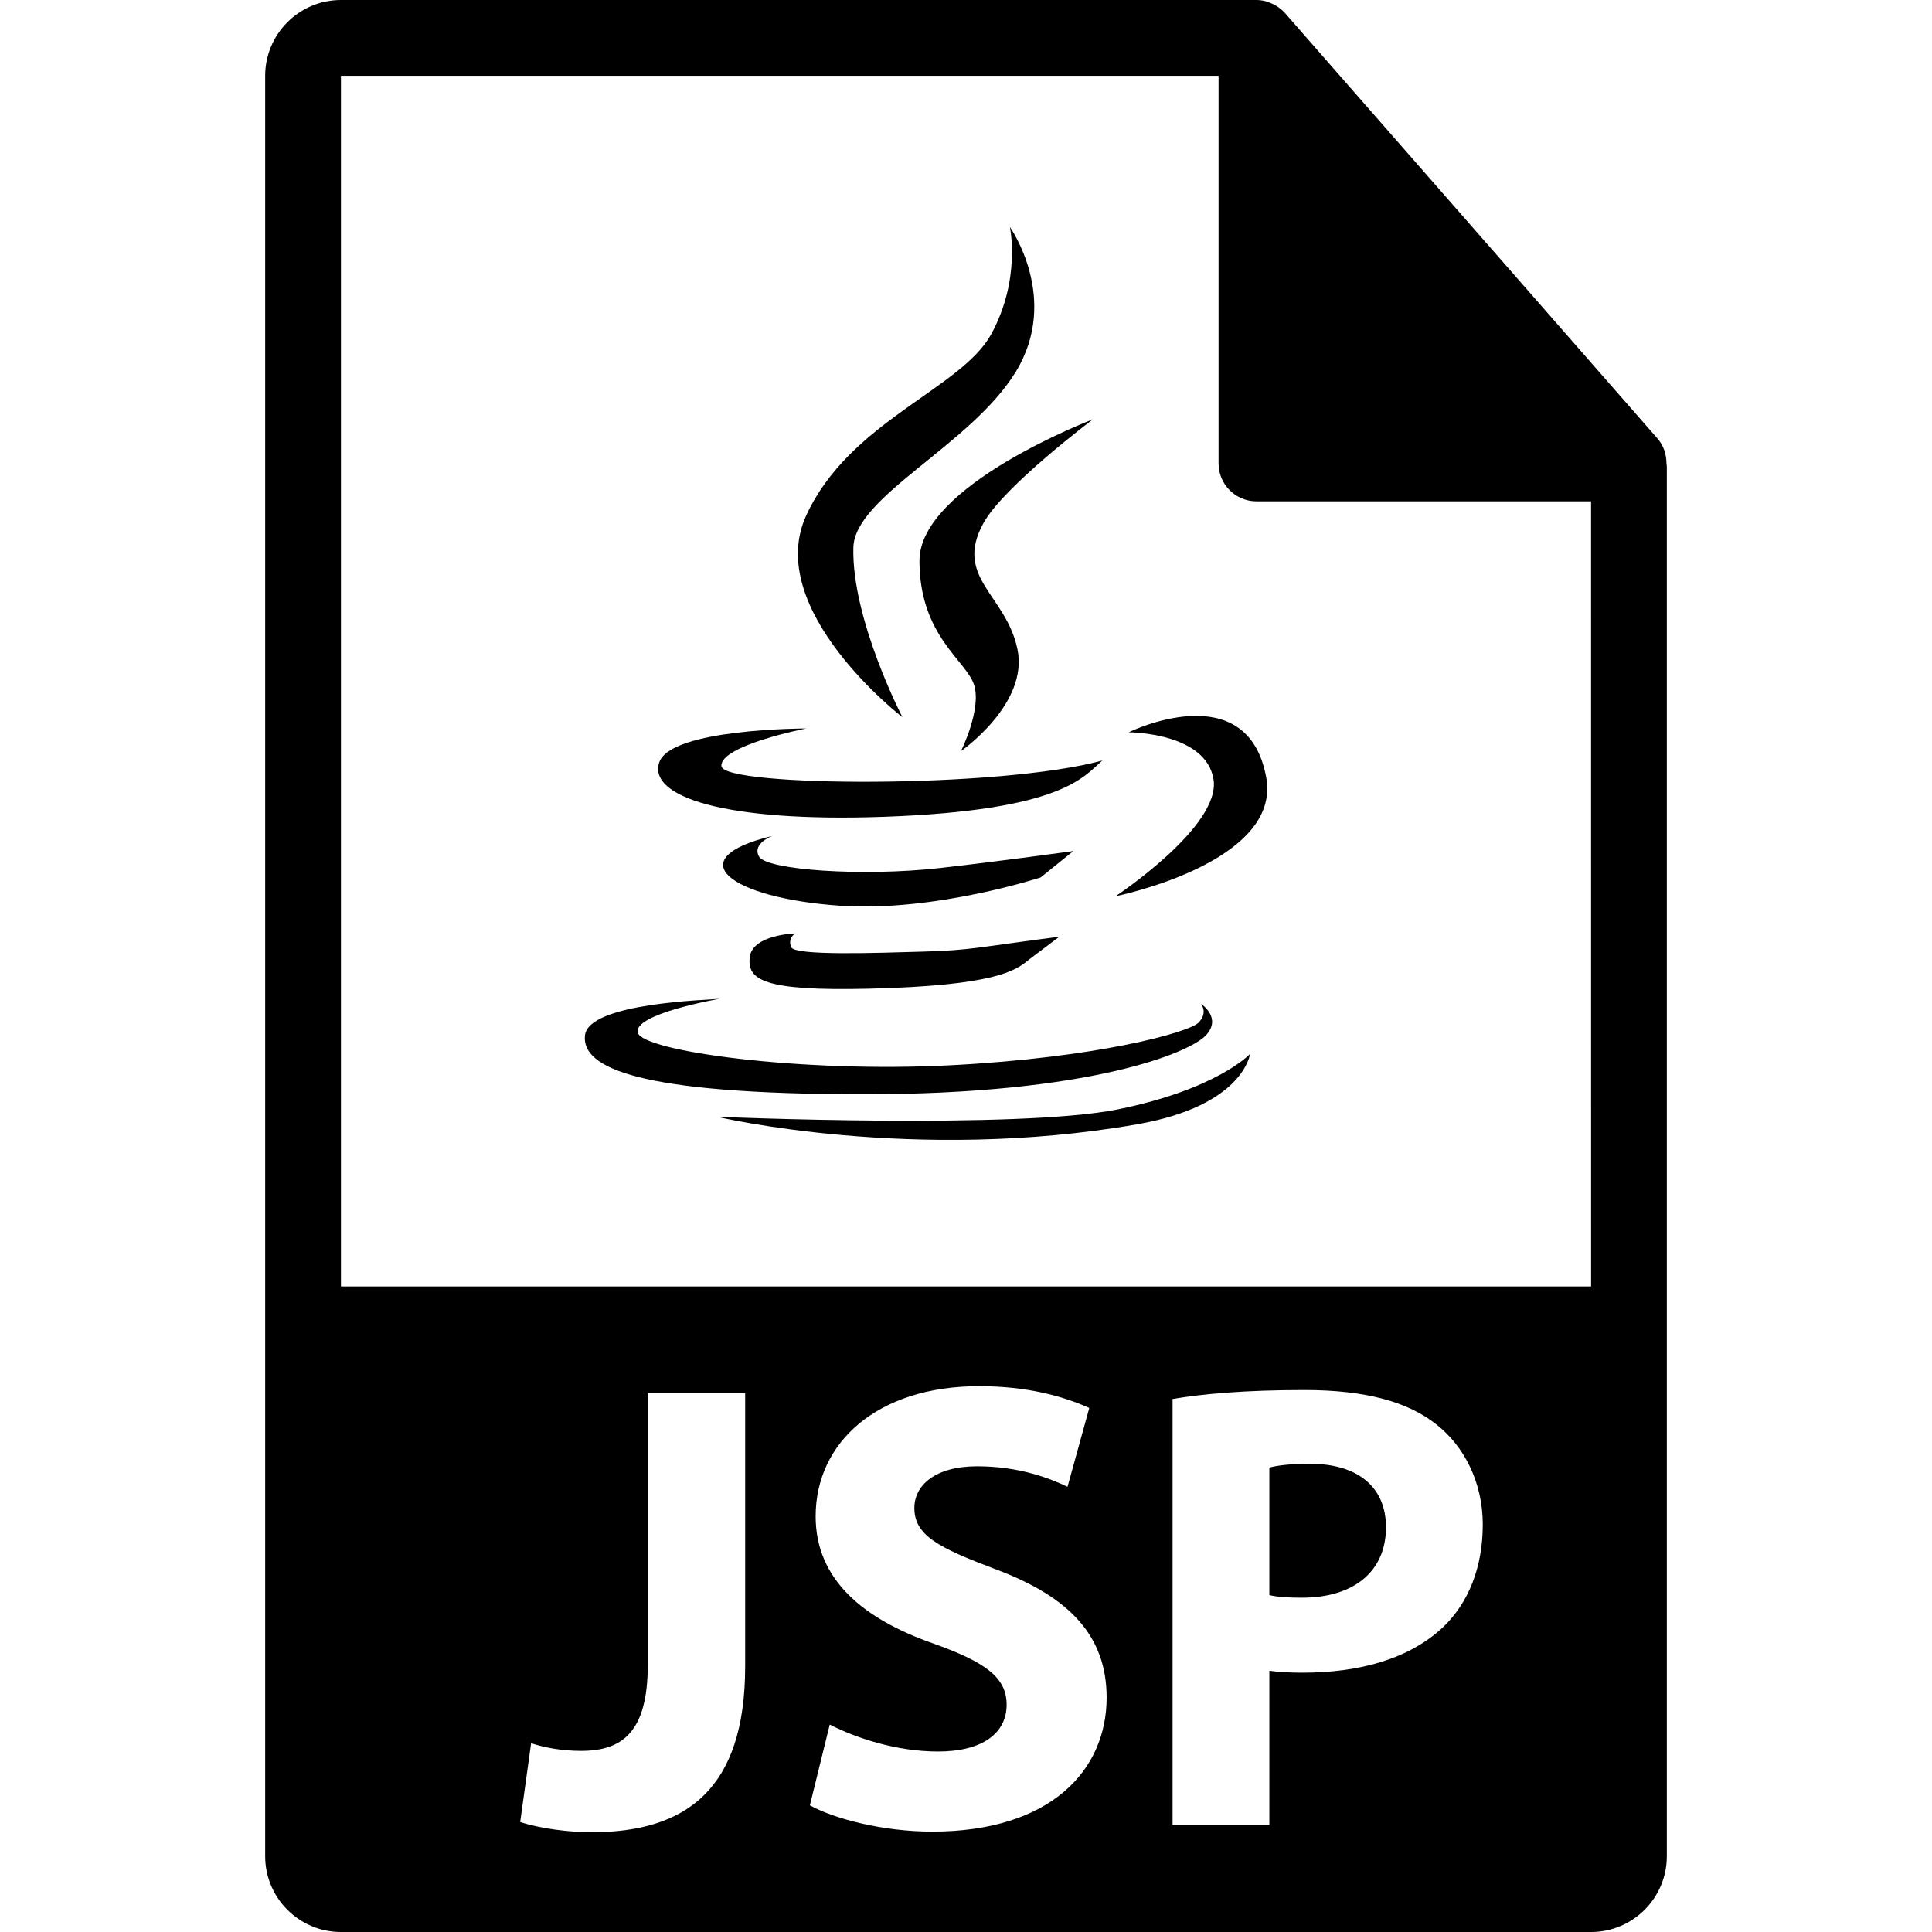
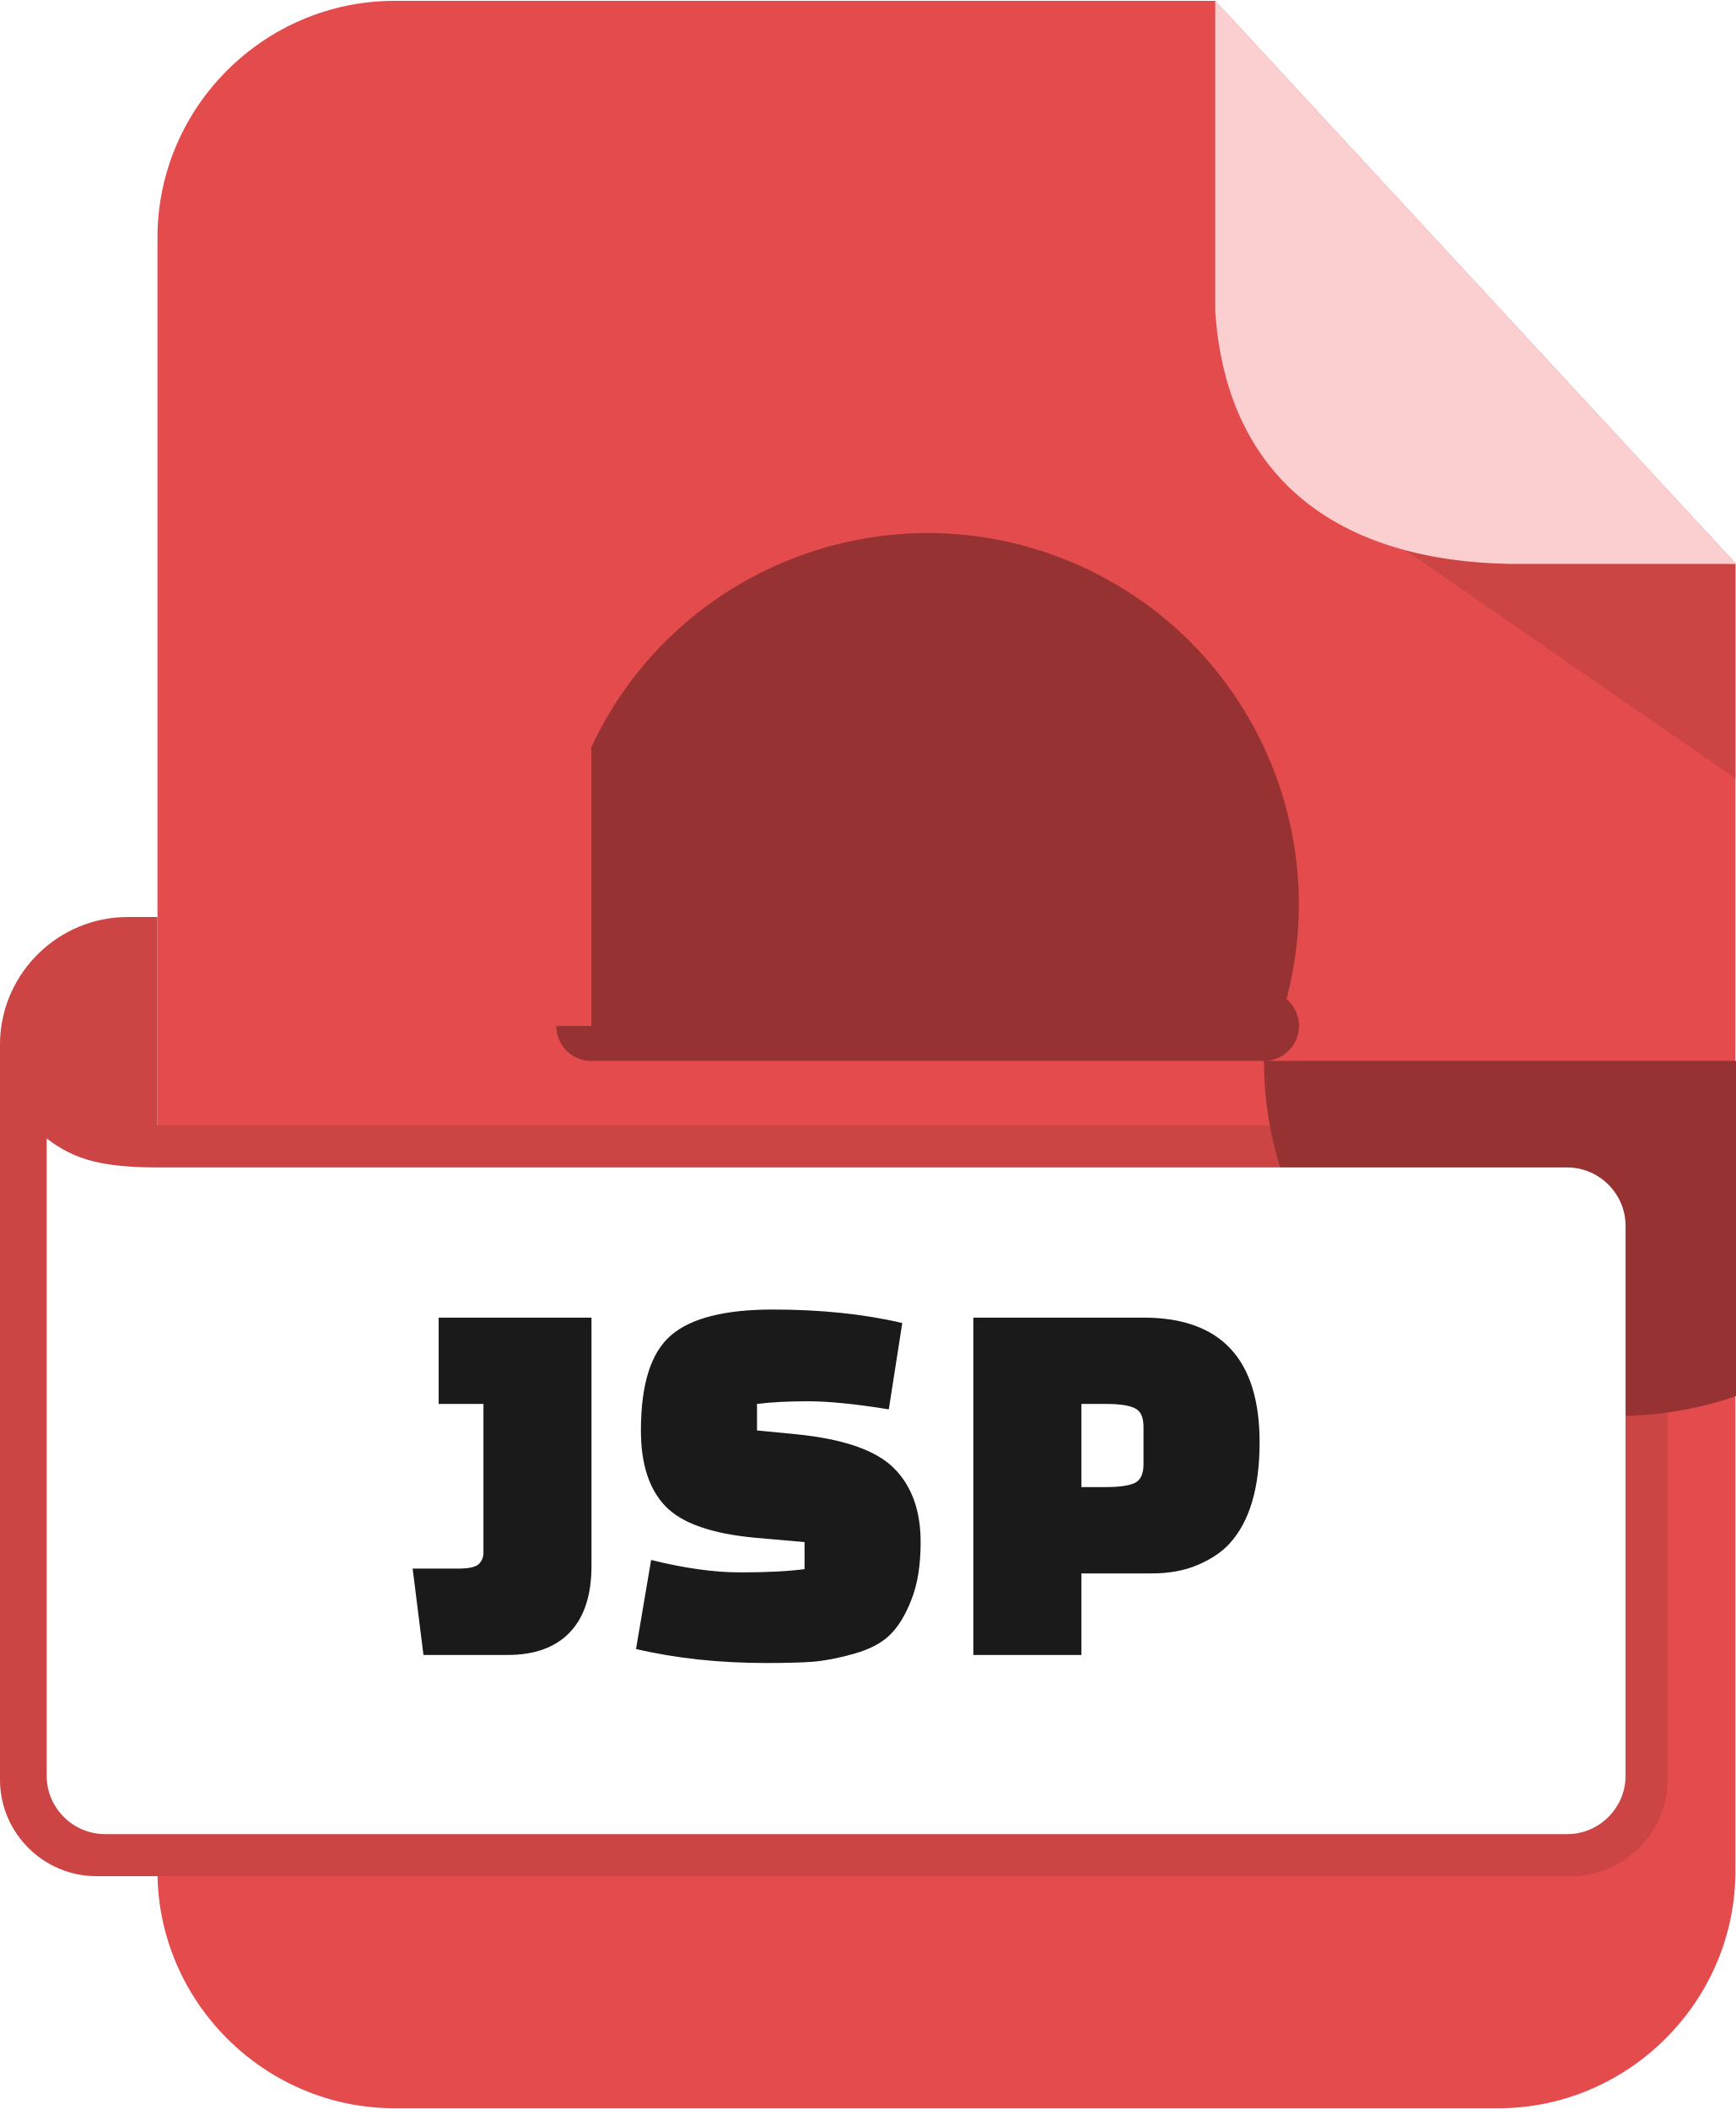
- <svg xmlns="http://www.w3.org/2000/svg" fill="#000000" version="1.1" id="Capa_1" width="800px" height="800px" viewBox="0 0 550.801 550.801" xml:space="preserve">
-   <g>
-     <g>
-       <g>
-         <path d="M373.392,417.304c-5.664,0-9.508,0.543-11.507,1.091v36.355c2.368,0.559,5.289,0.738,9.312,0.738     c14.798,0,23.941-7.499,23.941-20.092C395.134,424.069,387.276,417.304,373.392,417.304z" />
-         <path d="M475.095,132c-0.031-2.529-0.833-5.023-2.568-6.995L366.319,3.694c-0.021-0.031-0.053-0.042-0.089-0.074     c-0.628-0.709-1.361-1.292-2.136-1.803c-0.232-0.153-0.465-0.288-0.707-0.422c-0.686-0.369-1.393-0.67-2.136-0.892     c-0.2-0.061-0.374-0.14-0.575-0.195C359.87,0.119,359.037,0,358.198,0H97.2c-11.907,0-21.6,9.695-21.6,21.601v507.6     c0,11.913,9.692,21.601,21.6,21.601h356.4c11.918,0,21.6-9.688,21.6-21.601V133.21C475.2,132.804,475.137,132.398,475.095,132z      M212.441,475.042c0,35.079-16.809,47.324-43.854,47.324c-6.392,0-14.795-1.097-20.282-2.922l3.111-22.47     c3.839,1.271,8.765,2.188,14.249,2.188c11.696,0,19.008-5.295,19.008-24.479v-77.478h27.772v77.836H212.441z M265.776,522.182     c-14.067,0-27.949-3.654-34.889-7.494l5.667-23.023c7.488,3.839,18.995,7.678,30.871,7.678c12.793,0,19.556-5.3,19.556-13.347     c0-7.673-5.843-12.05-20.643-17.354c-20.472-7.119-33.803-18.452-33.803-36.355c0-21.015,17.54-37.094,46.596-37.094     c13.878,0,24.103,2.922,31.417,6.213l-6.207,22.47c-4.936-2.368-13.7-5.843-25.766-5.843c-12.053,0-17.896,5.479-17.896,11.87     c0,7.857,6.939,11.338,22.837,17.355c21.731,8.042,31.978,19.38,31.978,36.739C315.483,504.637,299.595,522.182,265.776,522.182z      M411.402,463.895c-9.519,8.954-23.572,12.973-40.015,12.973c-3.66,0-6.95-0.18-9.503-0.554v44.033h-27.591v-121.5     c8.575-1.461,20.651-2.558,37.632-2.558c17.181,0,29.426,3.279,37.642,9.861c7.868,6.206,13.162,16.442,13.162,28.497     C422.729,446.703,418.711,456.949,411.402,463.895z M97.2,366.758V21.605h250.204v110.519c0,5.961,4.83,10.8,10.8,10.8h95.396     l0.011,223.834H97.2z" />
-       </g>
-       <path d="M257.278,204.473c0,0-14.521-27.968-13.988-48.395c0.39-14.597,33.309-29.03,46.248-49.984    c12.878-20.967-1.629-41.378-1.629-41.378s3.232,15.048-5.368,30.634c-8.594,15.585-40.34,24.737-52.69,51.598    C217.517,173.821,257.278,204.473,257.278,204.473z" />
-       <path d="M311.587,119.547c0,0-49.455,18.808-49.455,40.299c0,21.507,13.434,28.493,15.591,35.474    c2.148,6.998-3.755,18.818-3.755,18.818s19.351-13.429,16.103-29.035c-3.228-15.591-18.278-20.424-9.672-36.007    C286.147,138.657,311.587,119.547,311.587,119.547z" />
-       <path d="M251.92,232.87c51.018-1.825,57.019-11.43,62.345-16.047c-29.553,8.05-108.023,7.533-108.591,1.613    c-0.52-5.914,24.187-10.758,24.187-10.758s-38.686,0-41.916,9.677C184.708,227.046,206.252,234.471,251.92,232.87z" />
-       <path d="M321.78,208.771c0,0,22.043,0,24.189,13.434c2.136,13.431-27.938,33.315-27.938,33.315s47.371-9.542,42.968-33.837    C355.631,192.122,321.78,208.771,321.78,208.771z" />
-       <path d="M268.002,247.467c-22.383,2.519-49.431,0.53-51.598-3.246c-2.109-3.763,3.787-5.901,3.787-5.901    c-26.903,6.462-12.203,17.721,19.311,19.899c27.01,1.84,57.193-8.074,57.193-8.074l9.308-7.517    C306.008,242.629,284.713,245.587,268.002,247.467z" />
-       <path d="M226.65,266.114c0,0-12.195,0.34-12.902,6.797c-0.72,6.413,3.784,9.672,33.94,8.96    c35.896-0.854,41.882-5.126,45.578-8.234l8.743-6.59c-23.456,3.041-25.27,3.868-38.569,4.245    c-13.376,0.388-36.798,1.237-37.866-1.241C224.488,267.535,226.65,266.114,226.65,266.114z" />
-       <path d="M343.818,295.145c4.65-5.031-1.445-8.971-1.445-8.971s2.146,2.516-0.696,5.374c-2.868,2.858-29.035,10.02-70.975,12.165    c-41.913,2.168-87.431-3.928-88.878-9.307c-1.382-5.379,23.316-9.661,23.316-9.661c-2.855,0.358-37.27,1.075-38.367,10.399    c-1.042,9.312,15.05,16.822,79.576,16.822C310.859,311.967,339.178,300.133,343.818,295.145z" />
-       <path d="M318.737,316.264c-28.318,5.743-114.278,2.126-114.278,2.126s55.87,13.252,119.657,2.151    c30.486-5.305,32.263-20.07,32.263-20.07S347.045,310.521,318.737,316.264z" />
-     </g>
+ <svg xmlns="http://www.w3.org/2000/svg" width="79px" height="96px" viewBox="0 0 79 96" version="1.1">
+   <g id="surface1">
+     <path style=" stroke:none;fill-rule:evenodd;fill:rgb(89.412%,29.412%,30.196%);fill-opacity:1;" d="M 17.957 0.039 L 55.32 0.039 L 79 25.641 L 79 85.18 C 79 91.094 74.129 95.965 68.211 95.965 L 17.957 95.965 C 12.039 95.965 7.168 91.113 7.168 85.18 L 7.168 10.82 C 7.168 4.891 12.023 0.039 17.957 0.039 Z M 17.957 0.039 " />
+     <path style=" stroke:none;fill-rule:evenodd;fill:rgb(80.392%,26.667%,27.059%);fill-opacity:1;" d="M 63.992 25.051 L 63.988 25.051 L 79 35.43 L 79 25.668 L 68.801 25.668 C 67.023 25.641 65.422 25.43 63.992 25.051 Z M 63.992 25.051 " />
+     <path style=" stroke:none;fill-rule:evenodd;fill:rgb(98.431%,81.176%,81.569%);fill-opacity:1;" d="M 55.32 0.035 L 79 25.637 L 79 25.668 L 68.801 25.668 C 60.344 25.535 55.789 21.281 55.32 14.16 Z M 55.32 0.035 " />
+     <path style=" stroke:none;fill-rule:nonzero;fill:rgb(80.392%,26.667%,27.059%);fill-opacity:1;" d="M 0 81.02 L 0 47.551 L 0.004 47.312 C 0.129 44.23 2.695 41.742 5.809 41.742 L 7.168 41.742 L 7.168 51.23 L 71.527 51.23 C 73.941 51.23 75.914 53.199 75.914 55.613 L 75.914 81.02 C 75.914 83.426 73.934 85.402 71.527 85.402 L 4.387 85.402 C 1.977 85.402 0 83.426 0 81.02 Z M 0 81.02 " />
+     <path style=" stroke:none;fill-rule:nonzero;fill:rgb(58.824%,19.608%,19.608%);fill-opacity:1;" d="M 26.918 45.105 C 27.797 45.105 28.512 45.82 28.512 46.699 C 28.512 47.578 27.797 48.293 26.918 48.293 C 26.035 48.293 25.324 47.578 25.324 46.699 L 55.941 46.699 C 55.941 45.82 56.656 45.105 57.539 45.105 C 58.418 45.105 59.133 45.82 59.133 46.699 C 59.133 47.578 58.418 48.293 57.539 48.293 L 26.918 48.293 Z M 26.918 34.012 C 30.863 25.562 40.918 21.91 49.375 25.852 C 57.828 29.797 61.484 39.844 57.539 48.293 L 89.871 48.293 C 89.871 57.211 82.633 64.445 73.703 64.445 C 64.773 64.445 57.539 57.211 57.539 48.293 L 26.918 48.293 Z M 26.918 34.012 " />
+     <path style=" stroke:none;fill-rule:nonzero;fill:rgb(100%,100%,100%);fill-opacity:1;" d="M 2.125 51.82 L 2.125 80.832 C 2.125 82.293 3.324 83.488 4.785 83.488 L 71.34 83.488 C 72.801 83.488 74 82.293 74 80.832 L 74 55.801 C 74 54.34 72.801 53.141 71.34 53.141 L 7.109 53.141 C 4.742 53.125 3.434 52.836 2.125 51.82 Z M 2.125 51.82 " />
+     <path style=" stroke:none;fill-rule:nonzero;fill:rgb(10.196%,10.196%,10.196%);fill-opacity:1;" d="M 19.277 75.332 L 18.785 71.402 L 20.828 71.402 C 21.336 71.402 21.66 71.332 21.801 71.191 C 21.938 71.055 22.008 70.875 22.008 70.664 L 22.008 63.906 L 19.969 63.906 L 19.969 59.977 L 26.926 59.977 L 26.926 71.277 C 26.926 72.605 26.598 73.613 25.941 74.301 C 25.285 74.988 24.344 75.332 23.113 75.332 Z M 28.953 75.062 L 29.641 71.008 C 31.148 71.383 32.508 71.574 33.711 71.574 C 34.918 71.574 35.887 71.523 36.625 71.426 L 36.625 70.195 L 34.41 70 C 32.414 69.82 31.039 69.34 30.293 68.562 C 29.547 67.785 29.176 66.637 29.176 65.113 C 29.176 63.016 29.629 61.574 30.539 60.789 C 31.449 60 32.996 59.609 35.176 59.609 C 37.355 59.609 39.32 59.812 41.074 60.223 L 40.461 64.152 C 38.938 63.906 37.715 63.785 36.797 63.785 C 35.879 63.785 35.102 63.824 34.461 63.906 L 34.461 65.113 L 36.23 65.285 C 38.379 65.496 39.863 66.008 40.684 66.82 C 41.5 67.629 41.91 68.754 41.91 70.195 C 41.91 71.23 41.773 72.102 41.492 72.812 C 41.215 73.527 40.883 74.066 40.496 74.434 C 40.113 74.805 39.566 75.086 38.863 75.281 C 38.156 75.48 37.539 75.598 37.008 75.641 C 36.473 75.68 35.766 75.699 34.879 75.699 C 32.75 75.699 30.773 75.488 28.953 75.062 Z M 52.422 71.621 L 49.227 71.621 L 49.227 75.332 L 44.309 75.332 L 44.309 59.977 L 52.055 59.977 C 55.578 59.977 57.34 61.867 57.34 65.652 C 57.34 67.73 56.883 69.273 55.965 70.27 C 55.617 70.648 55.145 70.969 54.535 71.23 C 53.93 71.492 53.227 71.621 52.422 71.621 Z M 49.227 63.906 L 49.227 67.691 L 50.355 67.691 C 50.949 67.691 51.379 67.629 51.648 67.508 C 51.918 67.383 52.055 67.102 52.055 66.66 L 52.055 64.941 C 52.055 64.496 51.918 64.215 51.648 64.094 C 51.379 63.969 50.949 63.906 50.355 63.906 Z M 49.227 63.906 " />
  </g>
</svg>
